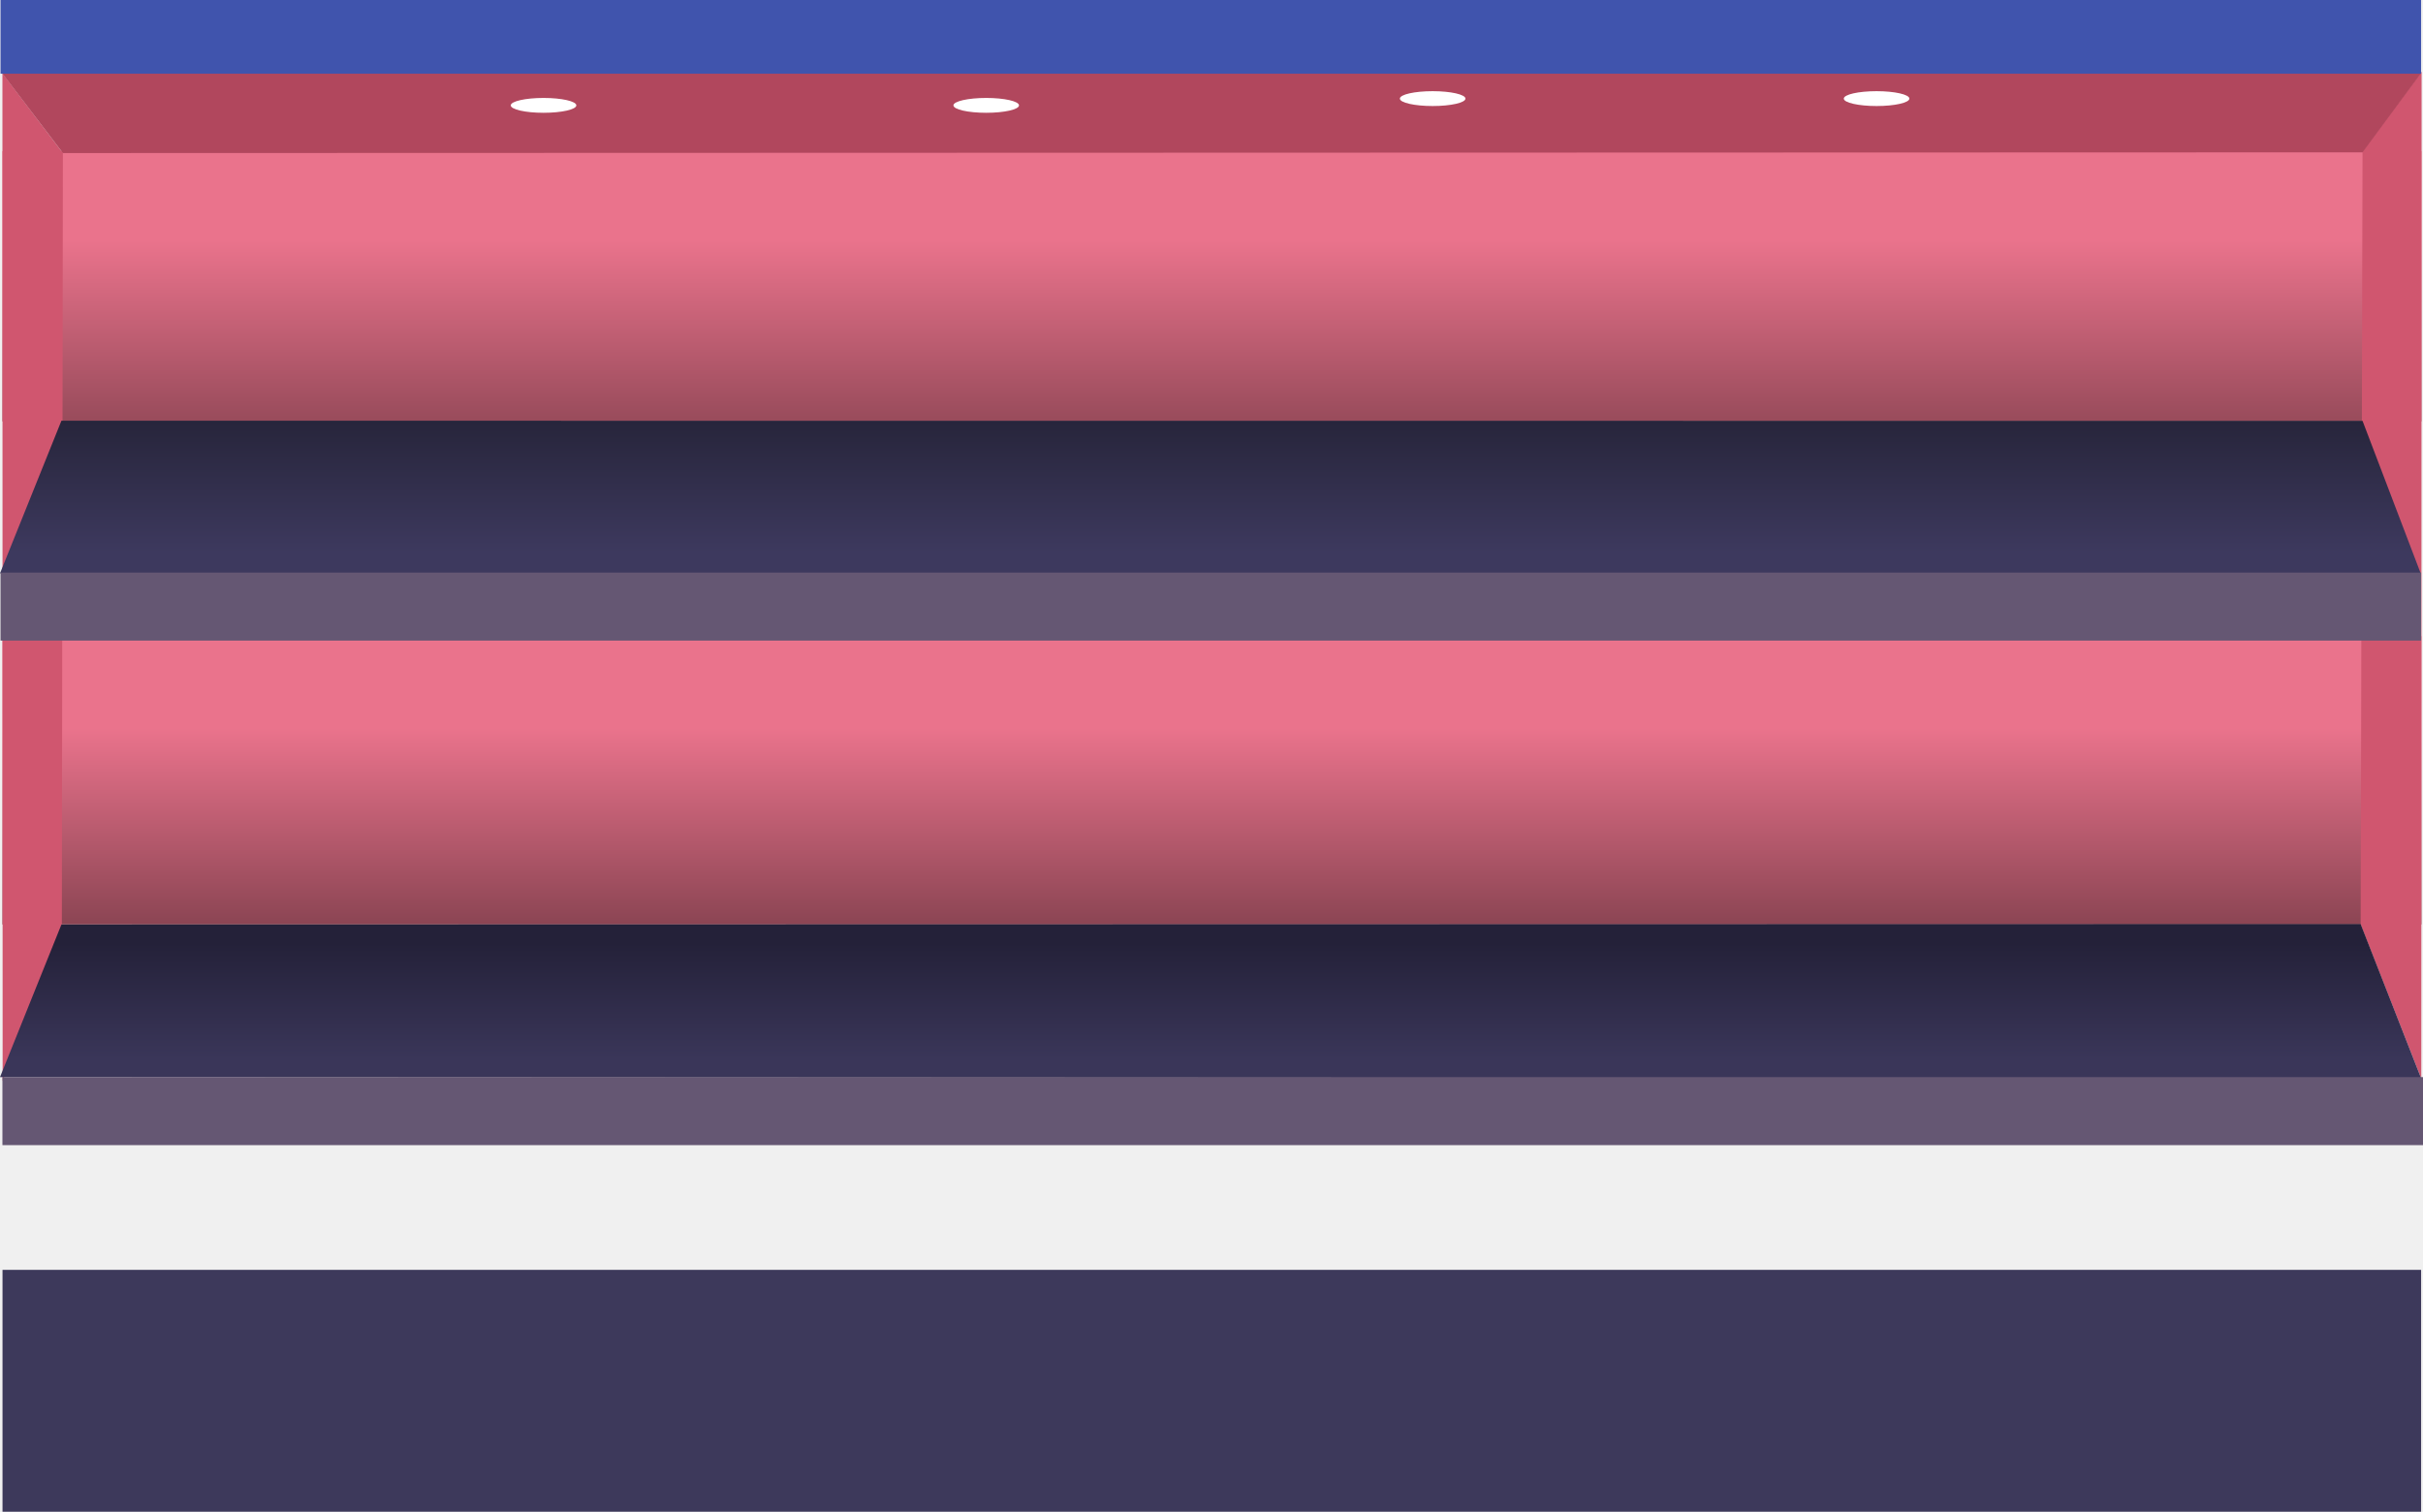
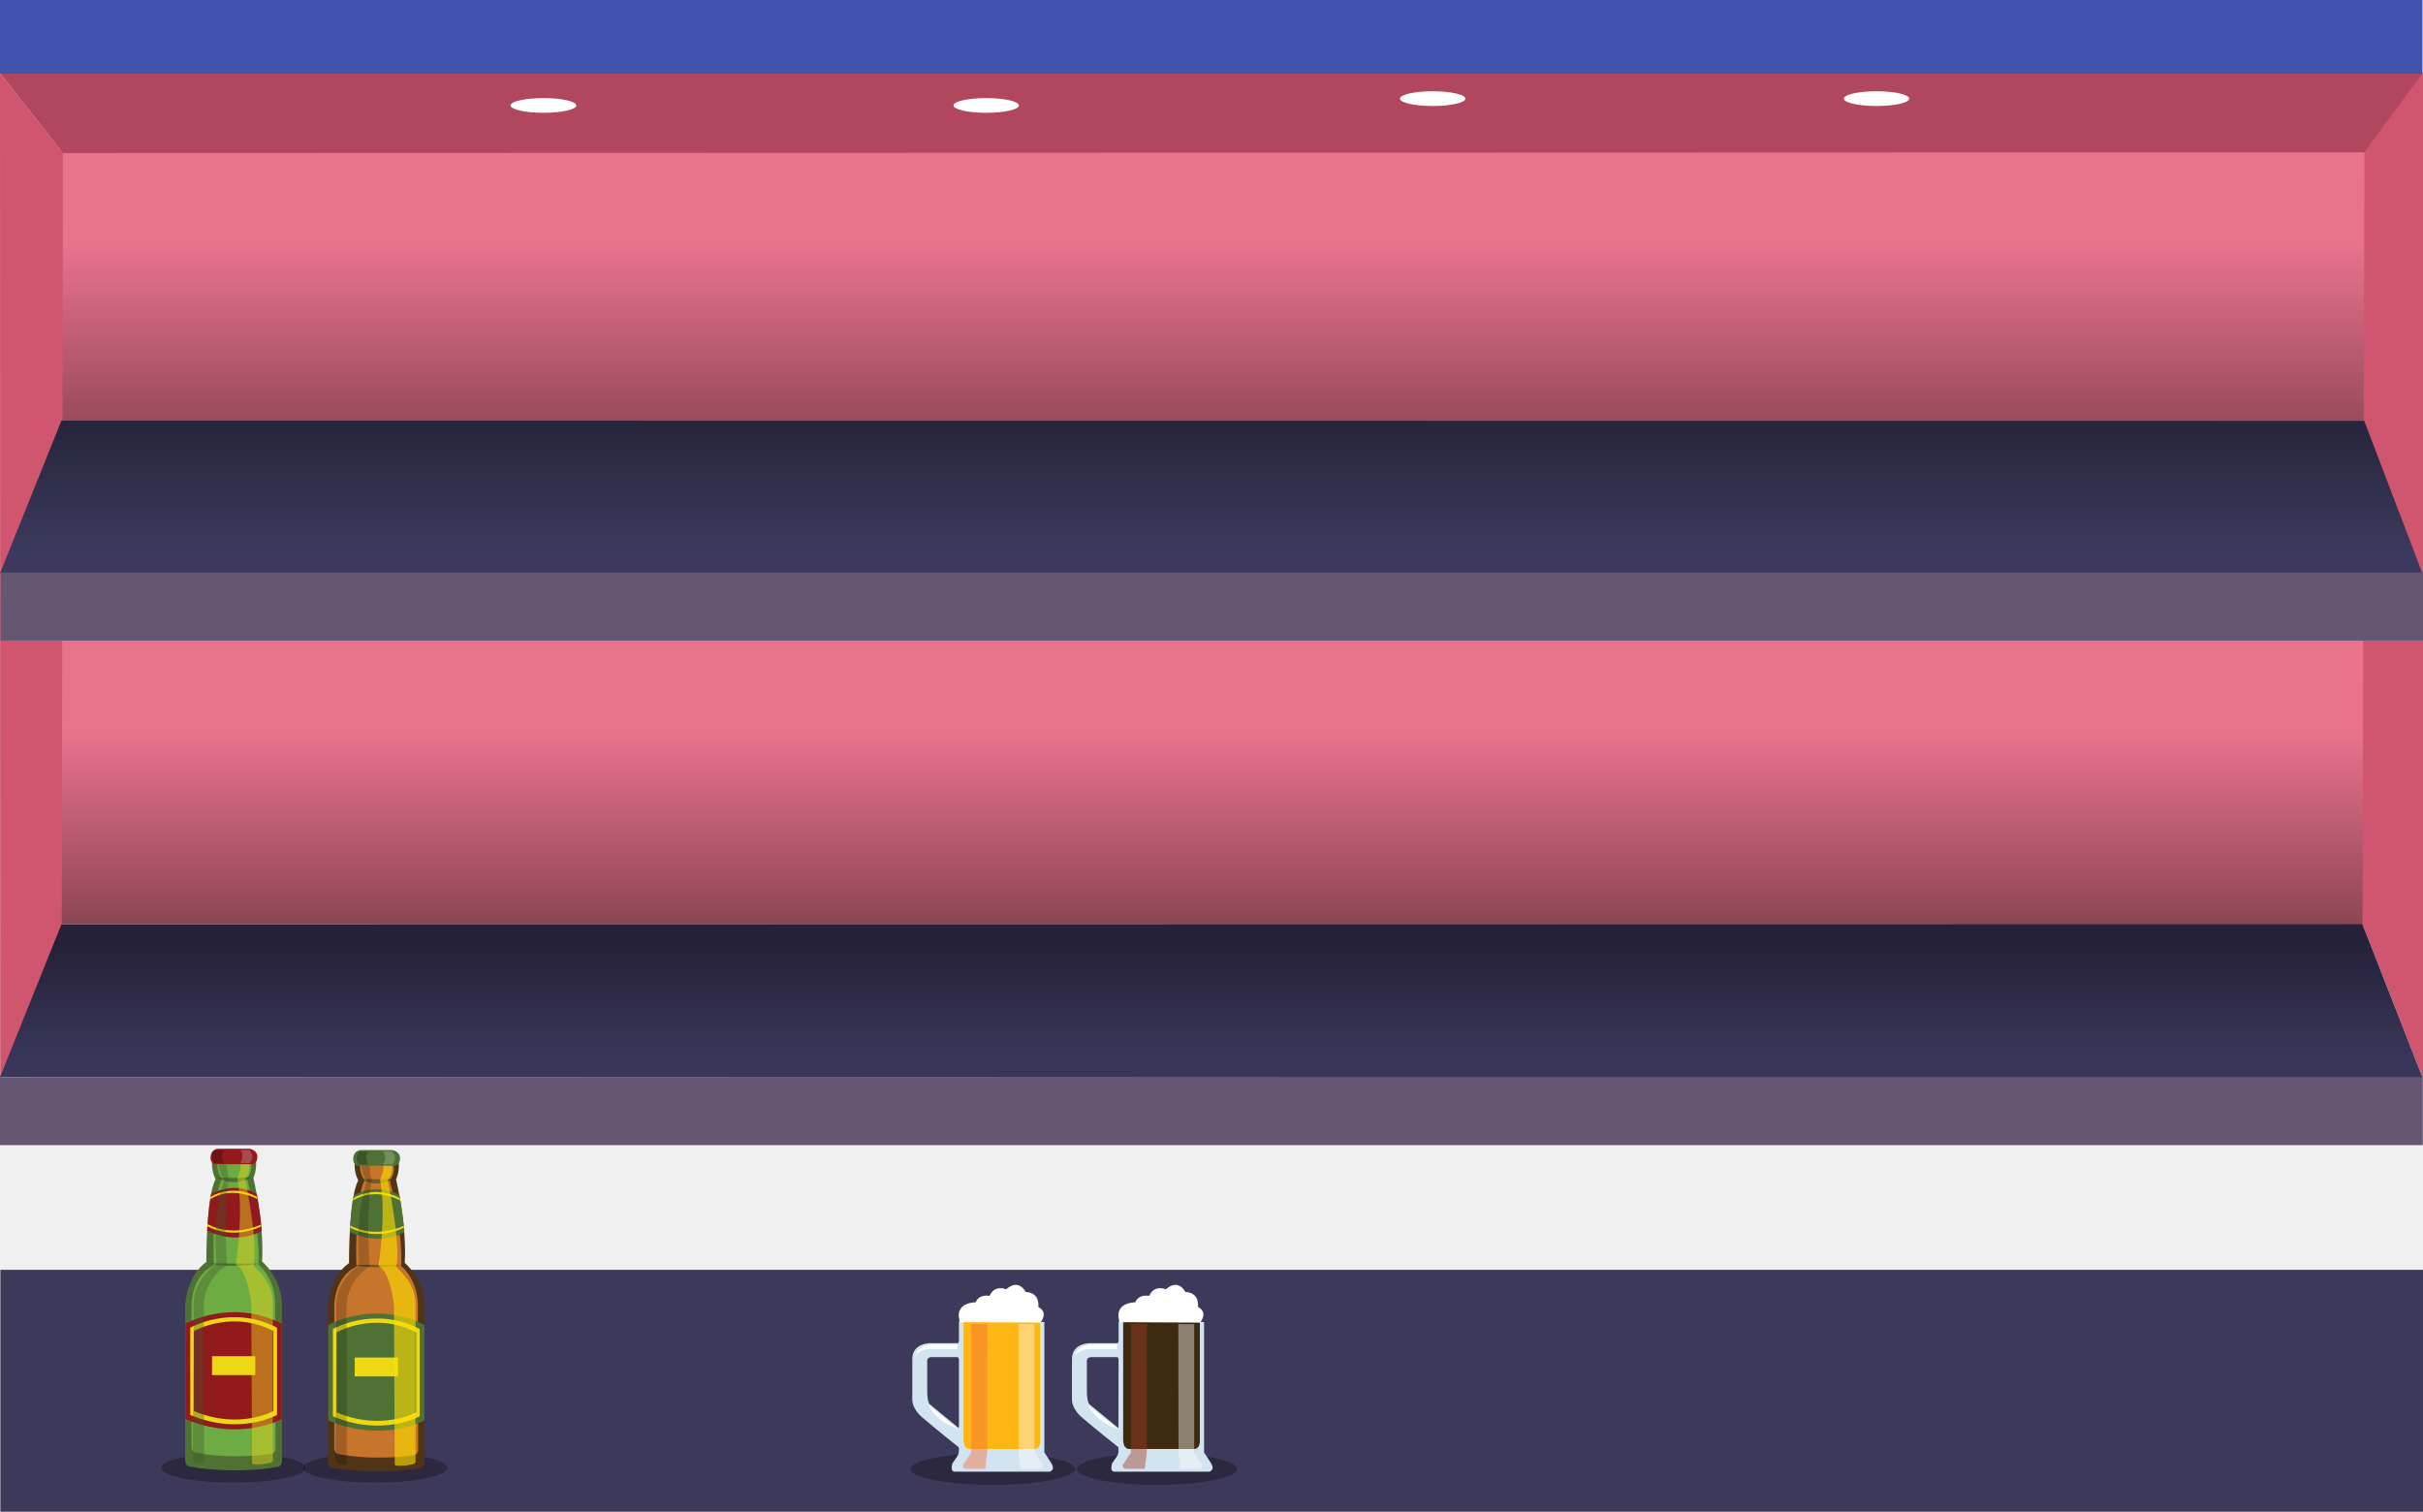
- <svg xmlns="http://www.w3.org/2000/svg" xmlns:xlink="http://www.w3.org/1999/xlink" id="Layer_2" data-name="Layer 2" viewBox="0 0 1282.28 800">
-   <defs>
-     <linearGradient id="linear-gradient" x1="1.19" y1="801.8" x2="1.19" y2="801.2" gradientTransform="matrix(1920, 0, 0, -213.51, -1653, 171579.9)" gradientUnits="userSpaceOnUse">
-       <stop offset="0" stop-color="#ea738c" />
-       <stop offset="1" stop-color="#753a46" />
-     </linearGradient>
-     <linearGradient id="linear-gradient-2" x1="1.19" y1="801.36" x2="1.19" y2="800.67" gradientTransform="matrix(1920, 0, 0, -198.51, -1653, 159206.9)" xlink:href="#linear-gradient" />
-     <linearGradient id="linear-gradient-3" x1="1.19" y1="802.86" x2="1.19" y2="803.4" gradientTransform="matrix(1919.78, 0, 0, -113.9, -1652.78, 92007.42)" gradientUnits="userSpaceOnUse">
-       <stop offset="0" stop-color="#3a3659" />
-       <stop offset="1" stop-color="#242139" />
-     </linearGradient>
-     <linearGradient id="linear-gradient-4" x1="1.19" y1="801.94" x2="1.19" y2="802.55" gradientTransform="matrix(1919.78, 0, 0, -113.9, -1652.78, 91634.42)" gradientUnits="userSpaceOnUse">
-       <stop offset="0" stop-color="#3d395e" />
-       <stop offset="1" stop-color="#27253b" />
-     </linearGradient>
-   </defs>
-   <path id="Path_5" data-name="Path 5" d="M.05,673H1280V801H.05Z" transform="translate(1.28 -1)" style="fill:#3d395b" />
-   <path id="Path_961" data-name="Path 961" d="M0,337.63H1280.15V490.22H0Z" transform="translate(1.28 -1)" style="fill:url(#linear-gradient)" />
-   <path id="Path_139" data-name="Path 139" d="M0,81H1280.15V224H0Z" transform="translate(1.28 -1)" style="fill:url(#linear-gradient-2)" />
-   <path id="Path_129" data-name="Path 129" d="M1248,490.22,1249,81l31.25-42.09V75.05l-.15,496.83Z" transform="translate(1.28 -1)" style="fill:#d0566f" />
-   <path id="Path_130" data-name="Path 130" d="M31.45,491.2,32,82,0,39.79.11,573.16Z" transform="translate(1.28 -1)" style="fill:#d0566f" />
-   <path id="Path_119" data-name="Path 119" d="M-1.28,571l32.51-80.76L1248,490l32,81.62Z" transform="translate(1.28 -1)" style="fill:url(#linear-gradient-3)" />
-   <path id="Path_128-2" data-name="Path 128-2" d="M-1.28,304.4l32.51-80.76,1217.77.07L1280,305Z" transform="translate(1.28 -1)" style="fill:url(#linear-gradient-4)" />
-   <rect x="0.28" y="303" width="1281" height="36" style="fill:#655773" />
-   <rect x="1.28" y="570" width="1281" height="36" style="fill:#655773" />
-   <path id="Path_120" data-name="Path 120" d="M0,39.94,32,82l1217-.38,31-41.93Z" transform="translate(1.28 -1)" style="fill:#b1475d" />
-   <ellipse id="Ellipse_1" data-name="Ellipse 1" cx="287.65" cy="55.76" rx="17.35" ry="3.93" style="fill:#fff" />
-   <ellipse id="Ellipse_2" data-name="Ellipse 2" cx="993.11" cy="52.18" rx="17.35" ry="3.93" style="fill:#fff" />
-   <ellipse id="Ellipse_3" data-name="Ellipse 3" cx="521.92" cy="55.76" rx="17.35" ry="3.93" style="fill:#fff" />
-   <ellipse id="Ellipse_4" data-name="Ellipse 4" cx="758.18" cy="52.18" rx="17.35" ry="3.93" style="fill:#fff" />
-   <rect x="0.28" width="1281" height="39" style="fill:#4054ad" />
+ <svg xmlns="http://www.w3.org/2000/svg" version="1.1" id="Layer_2_1_" x="0px" y="0px" viewBox="0 0 1282.3 800" style="enable-background:new 0 0 1282.3 800;" xml:space="preserve">
+   <style type="text/css">
+ 	.st0{fill:#3D395B;}
+ 	.st1{opacity:0.3;}
+ 	.st2{fill:url(#Path_961_1_);}
+ 	.st3{fill:url(#Path_139_1_);}
+ 	.st4{fill:#D0566F;}
+ 	.st5{fill:url(#Path_119_1_);}
+ 	.st6{fill:url(#Path_128-2_1_);}
+ 	.st7{fill:#655773;}
+ 	.st8{fill:#B1475D;}
+ 	.st9{fill:#FFFFFF;}
+ 	.st10{fill:#4054AD;}
+ 	.st11{fill:#513316;}
+ 	.st12{fill:#C6752B;}
+ 	.st13{fill:#4F7234;}
+ 	.st14{fill:#EED813;}
+ 	.st15{opacity:0.6;fill:#354923;enable-background:new    ;}
+ 	.st16{opacity:0.61;fill:#354923;enable-background:new    ;}
+ 	.st17{opacity:0.61;fill:#FEE000;enable-background:new    ;}
+ 	.st18{opacity:0.19;fill:#020202;enable-background:new    ;}
+ 	.st19{opacity:0.21;fill:#FFFFFF;enable-background:new    ;}
+ 	.st20{opacity:0.26;enable-background:new    ;}
+ 	.st21{fill:#6DAB43;}
+ 	.st22{fill:#921A1D;}
+ 	.st23{opacity:0.46;fill:#EAD51B;enable-background:new    ;}
+ 	.st24{opacity:0.35;fill:#3E5629;enable-background:new    ;}
+ 	.st25{fill:#D2E4EF;}
+ 	.st26{fill:#FDB614;}
+ 	.st27{opacity:0.4;fill:#FFFFFF;enable-background:new    ;}
+ 	.st28{opacity:0.44;fill:#F26A38;enable-background:new    ;}
+ 	.st29{fill:#3D2A11;}
+ 	.st30{opacity:0.44;fill:#A13922;enable-background:new    ;}
+ </style>
+   <path id="Path_5" class="st0" d="M0.2,672h1282.1v128H0.2V672z" />
+   <ellipse class="st1" cx="123.5" cy="776.8" rx="38.1" ry="7.8" />
+   <ellipse class="st1" cx="198.6" cy="776.8" rx="38.1" ry="7.8" />
+   <ellipse class="st1" cx="525.4" cy="777.4" rx="43.5" ry="8.4" />
+   <ellipse class="st1" cx="612.3" cy="777.4" rx="42.3" ry="8.4" />
+   <linearGradient id="Path_961_1_" gradientUnits="userSpaceOnUse" x1="130.127" y1="-17.875" x2="130.127" y2="-17.275" gradientTransform="matrix(1920 0 0 213.51 -249202.719 4203.07)">
+     <stop offset="0" style="stop-color:#EA738C" />
+     <stop offset="1" style="stop-color:#753A46" />
+   </linearGradient>
+   <path id="Path_961" class="st2" d="M1.3,336.6h1280.2v152.6H1.3V336.6z" />
+   <linearGradient id="Path_139_1_" gradientUnits="userSpaceOnUse" x1="130.127" y1="-17.441" x2="130.127" y2="-16.751" gradientTransform="matrix(1920 0 0 198.51 -249202.719 3590.071)">
+     <stop offset="0" style="stop-color:#EA738C" />
+     <stop offset="1" style="stop-color:#753A46" />
+   </linearGradient>
+   <path id="Path_139" class="st3" d="M1.3,80h1280.2v143H1.3V80z" />
+   <path id="Path_129" class="st4" d="M1250.3,489.2l1-409.2l31.2-42.1v36.1l-0.2,496.8L1250.3,489.2z" />
+   <path id="Path_130" class="st4" d="M32.7,490.2L33.3,81L0,38.8l0.1,533.4L32.7,490.2z" />
+   <linearGradient id="Path_119_1_" gradientUnits="userSpaceOnUse" x1="130.127" y1="-19" x2="130.127" y2="-19.541" gradientTransform="matrix(1919.78 0 0 113.9 -249174.125 2724.821)">
+     <stop offset="0" style="stop-color:#3A3659" />
+     <stop offset="1" style="stop-color:#242139" />
+   </linearGradient>
+   <path id="Path_119" class="st5" d="M0,570l32.5-80.8l1217.7-0.2l32,81.6L0,570z" />
+   <linearGradient id="Path_128-2_1_" gradientUnits="userSpaceOnUse" x1="130.127" y1="-18.081" x2="130.127" y2="-18.691" gradientTransform="matrix(1919.78 0 0 113.9 -249174.125 2351.821)">
+     <stop offset="0" style="stop-color:#3D395E" />
+     <stop offset="1" style="stop-color:#27253B" />
+   </linearGradient>
+   <path id="Path_128-2" class="st6" d="M0,303.4l32.5-80.8l1218.7,0.1l31,81.3L0,303.4z" />
+   <rect x="0.3" y="303" class="st7" width="1282" height="36" />
+   <rect x="0" y="570" class="st7" width="1282.2" height="36" />
+   <path id="Path_120" class="st8" d="M0,38.8L33.3,81l1217.9-0.4l31-41.9L0,38.8z" />
+   <ellipse id="Ellipse_1" class="st9" cx="287.6" cy="55.8" rx="17.4" ry="3.9" />
+   <ellipse id="Ellipse_2" class="st9" cx="993.1" cy="52.2" rx="17.3" ry="3.9" />
+   <ellipse id="Ellipse_3" class="st9" cx="521.9" cy="55.8" rx="17.3" ry="3.9" />
+   <ellipse id="Ellipse_4" class="st9" cx="758.2" cy="52.2" rx="17.3" ry="3.9" />
+   <rect x="-0.1" class="st10" width="1282.1" height="39" />
+   <g>
+     <g id="Layer_2_2_">
+       <path class="st11" d="M188.2,612.5h22.3c1,3.9,0.7,7.9-0.9,11.6c0,0,5.8,24.2,4.6,44.2c0,0,10.5,8.6,10.5,23.2v82.1    c0,0,0.1,2.4-1.7,3.1c-1.3,0.6-23.4,4.2-47.3,0c0,0-2.2-0.4-2.2-3.5v-82.3c0,0,0.8-15,11.2-22.5c0,0-0.2-34.7,4.9-43.7    C187.7,621,187.2,616.6,188.2,612.5z" />
+       <path class="st12" d="M191.3,613.9l16.4-0.1c0,0,2.5,5.7-1.4,10.8c0,0,7,26.6,6,45.4c0,0,8.8,6.9,8.8,20.7    c0,13.7,0.2,76.2,0.2,76.2s0.1,2.2-1.4,2.9c-1.1,0.5-21.4,3.5-41.2-0.4c0,0-1.8-0.4-1.8-3.3c0-2.1,0-75.4,0-75.4s0-14.9,11.7-20.4    c0,0-1.2-35.1,4.3-45.5C192.8,624.7,188.9,618.8,191.3,613.9z" />
+       <path class="st13" d="M173.7,701.2c0,0,24.3-13.7,50.9,0v50.5c0,0-22,12.2-50.9,0L173.7,701.2z" />
+       <path class="st14" d="M176.2,703.3c0,0,21.9-12.5,45.9,0v46.2c0,0-19.8,11.1-45.9,0V703.3z" />
+       <path class="st13" d="M178.1,705.1c0,0,20.1-11.5,42.1,0v42.3c0,0-18.2,10.2-42.1,0V705.1z" />
+       <rect x="187.7" y="718.4" class="st14" width="22.9" height="10" />
+       <path class="st13" d="M187.3,632.6c0,0,12-7.4,24.1,0c1.2,6.4,2.1,12.9,2.6,19.4c0,0-11.6,8.1-28.9,0    C185.1,652,185.7,640.6,187.3,632.6z" />
+       <path class="st14" d="M187,634.1c0,0,10.8-7.4,24.6,0l0.2,1.2c0,0-12.9-7.5-25,0C186.8,634.9,186.9,634.5,187,634.1z" />
+       <path class="st14" d="M185.3,649.7c0,0,12.7,7.5,28.5,0l-0.1-1c0,0-14.6,7.3-28.4-0.2C185.3,648.9,185.3,649.3,185.3,649.7z" />
+       <path class="st15" d="M190.1,623.7c6,0.5,12.1,0.5,18.2,0C208.3,623.7,200.4,629.5,190.1,623.7z" />
+       <path class="st16" d="M212.6,669.4c0,0-14.9,2.8-26.3-0.1" />
+       <path class="st17" d="M207,614c0,0,1.9,6.9-1.8,10.4c0,0,7.3,35.3,4.5,46.1c0,0,10.2,8.1,10.2,19.5v82.6c0,0,0.2,1.7-0.7,2    c-0.9,0.4-5.8,1.5-9.5,1c0,0-0.8,0.1-0.8-1.2s-0.4-83.4-0.4-83.4s-1.6-17.6-8.2-21.1c0,0,4.4-27.7,0.8-45.7c0,0,3.8-7.3,0.4-10.5    L207,614z" />
+       <path class="st18" d="M191.3,613.9c0,0-0.8,7.3,3,10.8c0,0-6.6,15.8-4.2,45c0,0-12.2,7.3-12.1,21.3c0.1,11.4-0.5,81-0.5,81    s-0.2,1.7,0.7,2c0.9,0.4,0.7,1.4,4.5,0.9c0,0,0.8,0.1,0.8-1.2s-0.1-82.1-0.1-82.1s-0.8-13,12.3-21.5c0,0-2.4-28,1.1-45.9    c0,0-2.8-7.1,0.2-10.4L191.3,613.9z" />
+       <path class="st13" d="M207.4,608.6h-16.3c0,0-4.2-0.1-4.2,5c0,0,0.1,3.3,2.8,3.3h19.2c0,0,2.9-0.1,2.8-4.1    C211.6,609.1,207.4,608.6,207.4,608.6z" />
+       <path class="st19" d="M202.7,609.3h4.6c0,0,3.6,2.9,0.3,6.9h-4.9C202.7,616.2,205.2,612.5,202.7,609.3z" />
+       <path class="st20" d="M195,609.4h-4.6c0,0-3.6,2.9-0.3,6.9h4.9C194.9,616.3,192.5,612.6,195,609.4z" />
+     </g>
+     <g id="Layer_3">
+       <path class="st13" d="M112.7,611.8H135c1,3.9,0.6,7.9-0.9,11.6c0,0,5.8,24.2,4.6,44.2c0,0,10.5,8.6,10.5,23.2v82.2    c0,0,0.1,2.4-1.7,3.1c-1.3,0.6-23.4,4.2-47.3,0c0,0-2.2-0.4-2.2-3.5v-82.3c0,0,0.8-15,11.2-22.5c0,0-0.2-34.7,4.9-43.7    C112.2,620.3,111.7,615.9,112.7,611.8z" />
+       <path class="st21" d="M115.8,613.2l16.4-0.1c0,0,2.4,5.7-1.4,10.8c0,0,7,26.6,6,45.4c0,0,8.8,6.9,8.8,20.7s0.2,76.2,0.2,76.2    s0.1,2.2-1.4,2.9c-1.1,0.5-21.4,3.5-41.2-0.4c0,0-1.8-0.4-1.8-3.3c0-2.1,0-75.4,0-75.4s0-14.9,11.7-20.4c0,0-1.2-35.1,4.3-45.5    C117.3,624,113.4,618.1,115.8,613.2z" />
+       <path class="st22" d="M98.2,700.5c0,0,24.3-13.7,50.9,0V751c0,0-22,12.2-50.9,0V700.5z" />
+       <path class="st14" d="M100.7,702.6c0,0,21.9-12.5,45.9,0v46.2c0,0-19.8,11.1-45.9,0V702.6z" />
+       <path class="st22" d="M102.6,704.4c0,0,20.1-11.5,42.1,0v42.3c0,0-18.2,10.2-42.1,0V704.4z" />
+       <rect x="112.2" y="717.7" class="st14" width="22.9" height="10" />
+       <path class="st22" d="M111.8,631.9c0,0,12-7.4,24.1,0c0,0,2.1,11,2.6,19.4c0,0-11.6,8.1-28.9,0    C109.7,651.3,110.2,639.9,111.8,631.9z" />
+       <path class="st14" d="M111.5,633.4c0,0,10.8-7.4,24.6,0l0.2,1.2c0,0-12.9-7.5-25,0C111.3,634.2,111.4,633.8,111.5,633.4z" />
+       <path class="st14" d="M109.8,649c0,0,12.7,7.5,28.5,0l-0.1-1c0,0-14.6,7.3-28.4-0.2C109.8,648.2,109.8,648.6,109.8,649z" />
+       <path class="st15" d="M114.6,623c6,0.5,12.1,0.5,18.2,0C132.8,623,124.9,628.8,114.6,623z" />
+       <path class="st16" d="M137.1,668.7c0,0-14.9,2.7-26.3-0.1" />
+       <path class="st23" d="M131.5,613.3c0,0,1.9,6.9-1.8,10.4c0,0,7.3,35.3,4.5,46.1c0,0,10.2,8.1,10.2,19.5v82.6c0,0,0.2,1.7-0.7,2    s-5.8,1.5-9.5,1c0,0-0.8,0.1-0.8-1.2c0-1.3-0.4-83.4-0.4-83.4s-1.6-17.6-8.2-21.1c0,0,4.4-27.7,0.8-45.7c0,0,3.8-7.3,0.4-10.5    L131.5,613.3z" />
+       <path class="st24" d="M115.8,613.2c0,0-0.8,7.3,3,10.8c0,0-6.6,15.8-4.2,45c0,0-12.2,7.3-12.1,21.3c0.1,11.3-0.5,81-0.5,81    s-0.2,1.7,0.7,2c0.9,0.4,0.7,1.4,4.5,0.9c0,0,0.8,0.1,0.8-1.2s-0.1-82.1-0.1-82.1s-0.8-13,12.3-21.5c0,0-2.4-28,1.1-45.9    c0,0-2.8-7.1,0.2-10.4L115.8,613.2z" />
+       <path class="st22" d="M131.9,607.9h-16.3c0,0-4.2-0.1-4.2,5c0,0,0.1,3.2,2.8,3.2h19.2c0,0,2.9-0.1,2.8-4.1    C136.1,608.4,131.9,607.9,131.9,607.9z" />
+       <path class="st19" d="M127.2,608.6h4.6c0,0,3.6,2.9,0.3,6.9h-4.9C127.2,615.5,129.7,611.8,127.2,608.6z" />
+       <path class="st20" d="M118.5,608.7h-4.6c0,0-3.6,2.9-0.3,6.9h4.9C118.4,615.6,115.9,611.9,118.5,608.7z" />
+     </g>
+   </g>
+   <g>
+     <g id="Layer_7">
+       <path class="st25" d="M507.4,767.2c0.2,1.1-0.1,2.2-0.6,3.2c-0.9,1.4-2.7,3.9-2.7,3.9s-1.6,4.5,1.2,4.5h50.1c0,0,3.5-0.6,0.8-4.8    c-2.7-4.2-3.5-5.4-3.5-5.4v-69l-45.2-0.3V767.2z" />
+       <path class="st26" d="M510.2,699.5l40.3,0.2v62.6c0,0,0.3,4.5-3.1,4.5h-34.4c0,0-3.1,0.3-3.1-5.1s0-62.3,0-62.3" />
+       <path class="st25" d="M508.4,708.8l-1.4,2h-14.4c0,0-9.8-0.3-9.8,8.4v21c0,0-0.7,4.8,5.4,10c6.1,5.3,19.3,15.8,19.3,15.8l0.9,1.8    v-13.3l-1.2,1.1l-15.1-12.4c0,0-1.4-0.7-1.4-7.6v-15.8c0,0,0.1-1.6,2.4-1.6h13.7l1.6,1.6L508.4,708.8z" />
+       <path class="st9" d="M550.6,699.9c0,0,4.6-5.2-1.1-8.3c0,0,1.2-7.5-6.7-7.9c0,0-3.5-7.4-10.3-1.4c0,0-6.2-2.7-8.8,3.5    c0,0-5.4-1.3-7.4,3.4c0,0-11.7-0.2-8.3,10.5L550.6,699.9z" />
+       <path class="st27" d="M541,700.7h6.5v68l4.3,6.6c0,0,0.6,2-2,2h-9.7l-1-8.5l-0.1-68.2L541,700.7z" />
+       <path class="st28" d="M520.5,700.7H514v68l-4.3,6.6c0,0-0.6,2,2,2h9.7l1-8.5l0.1-68.2L520.5,700.7z" />
+       <path class="st9" d="M506.6,711.6h-13.9c0,0-6.5-0.2-8.3,6c0,0,1.6-3.7,8.2-3.7h14.1L506.6,711.6z" />
+       <path class="st9" d="M491.3,743.7l15.5,12.4C506.9,756.1,496.7,753.5,491.3,743.7z" />
+     </g>
+     <g id="Layer_8">
+       <path class="st25" d="M591.9,767.2c0.2,1.1-0.1,2.2-0.6,3.2c-0.9,1.4-2.7,3.9-2.7,3.9s-1.6,4.5,1.2,4.5h50.1c0,0,3.5-0.6,0.8-4.8    c-2.7-4.2-3.5-5.4-3.5-5.4v-69l-45.2-0.3L591.9,767.2L591.9,767.2z" />
+       <path class="st29" d="M594.7,699.5l40.3,0.2v62.6c0,0,0.3,4.5-3.1,4.5h-34.4c0,0-3.1,0.3-3.1-5.1s0-62.3,0-62.3" />
+       <path class="st25" d="M592.9,708.8l-1.4,2h-14.4c0,0-9.8-0.3-9.8,8.4v21c0,0-0.7,4.8,5.4,10c6.1,5.3,19.3,15.8,19.3,15.8l0.9,1.8    v-13.3l-1.2,1.1l-15.1-12.4c0,0-1.4-0.7-1.4-7.6v-15.8c0,0,0.1-1.6,2.4-1.6h13.7l1.6,1.6V708.8z" />
+       <path class="st9" d="M635.1,699.9c0,0,4.6-5.2-1.1-8.3c0,0,1.2-7.5-6.7-7.9c0,0-3.5-7.4-10.3-1.4c0,0-6.2-2.7-8.8,3.5    c0,0-5.4-1.3-7.4,3.4c0,0-11.7-0.2-8.3,10.5L635.1,699.9z" />
+       <path class="st27" d="M625.5,700.7h6.5v68l4.3,6.6c0,0,0.6,2-2,2h-9.6l-1-8.5l-0.1-68.2L625.5,700.7z" />
+       <path class="st30" d="M605,700.7h-6.5v68l-4.3,6.6c0,0-0.6,2,2,2h9.7l1-8.5l0.1-68.2L605,700.7z" />
+       <path class="st9" d="M591.1,711.6h-13.9c0,0-6.5-0.2-8.3,6c0,0,1.6-3.7,8.2-3.7h14.1L591.1,711.6z" />
+       <path class="st9" d="M575.8,743.7l15.5,12.4C591.4,756.1,581.2,753.5,575.8,743.7z" />
+     </g>
+   </g>
</svg>
